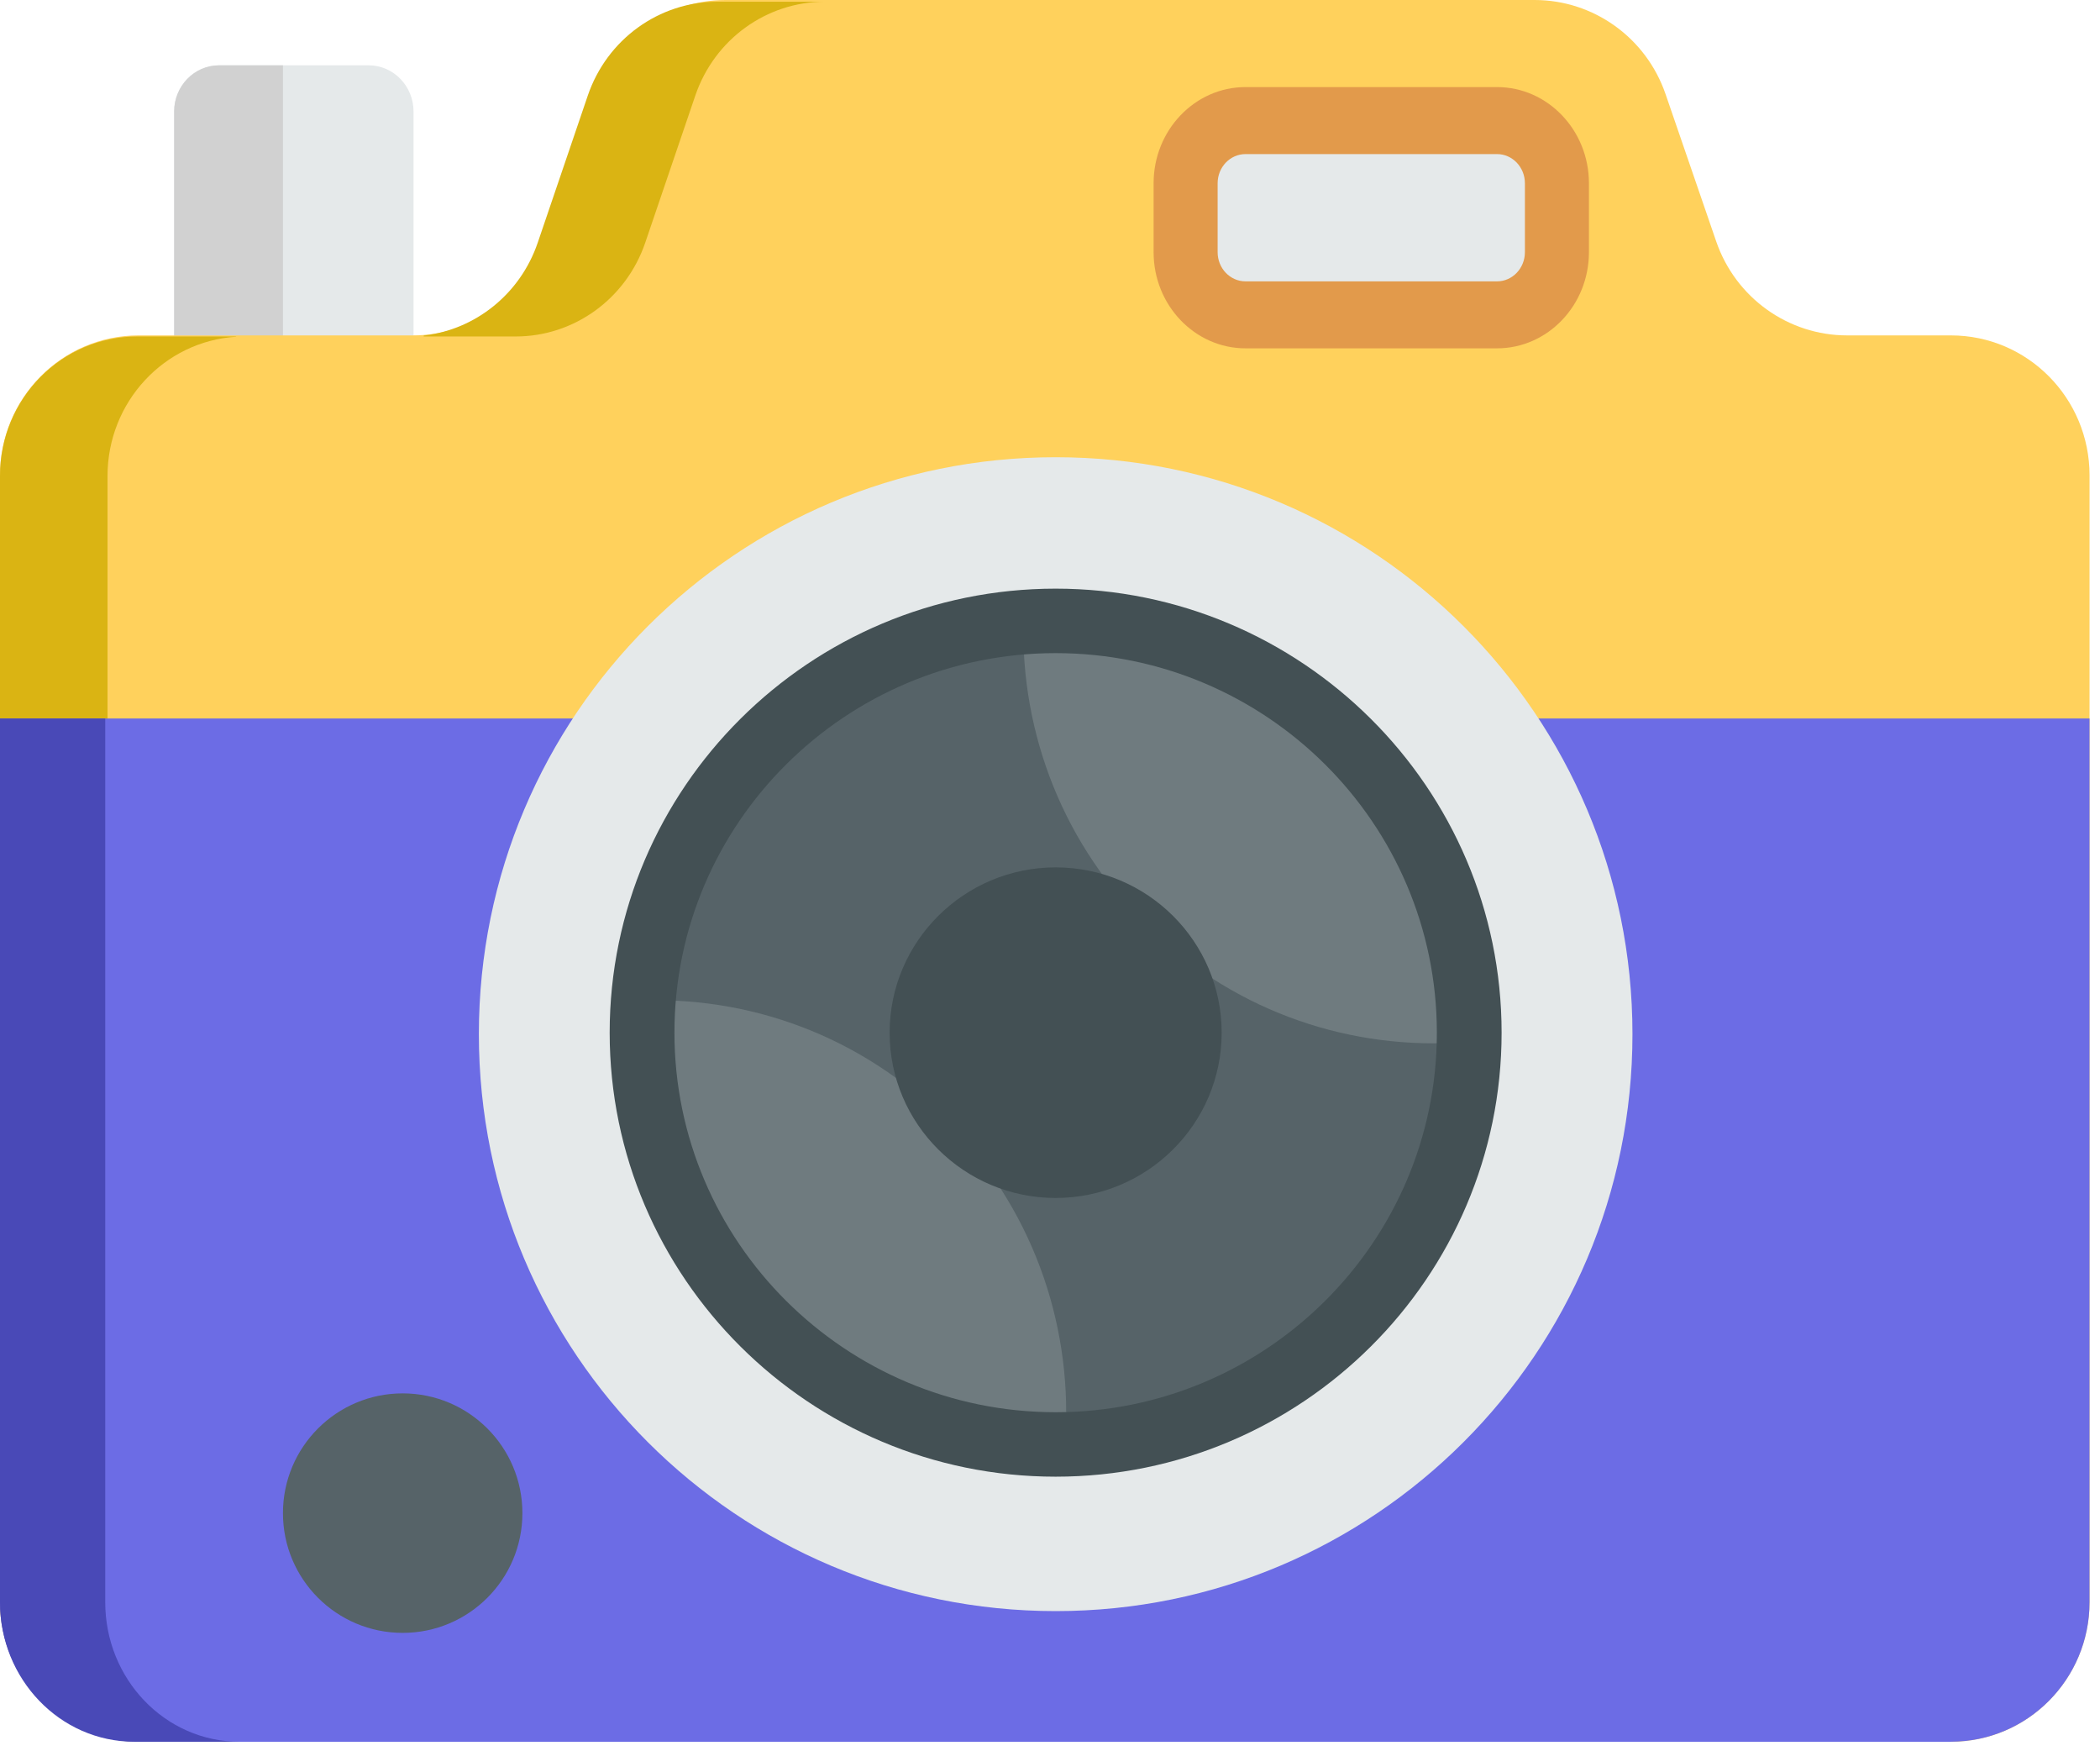
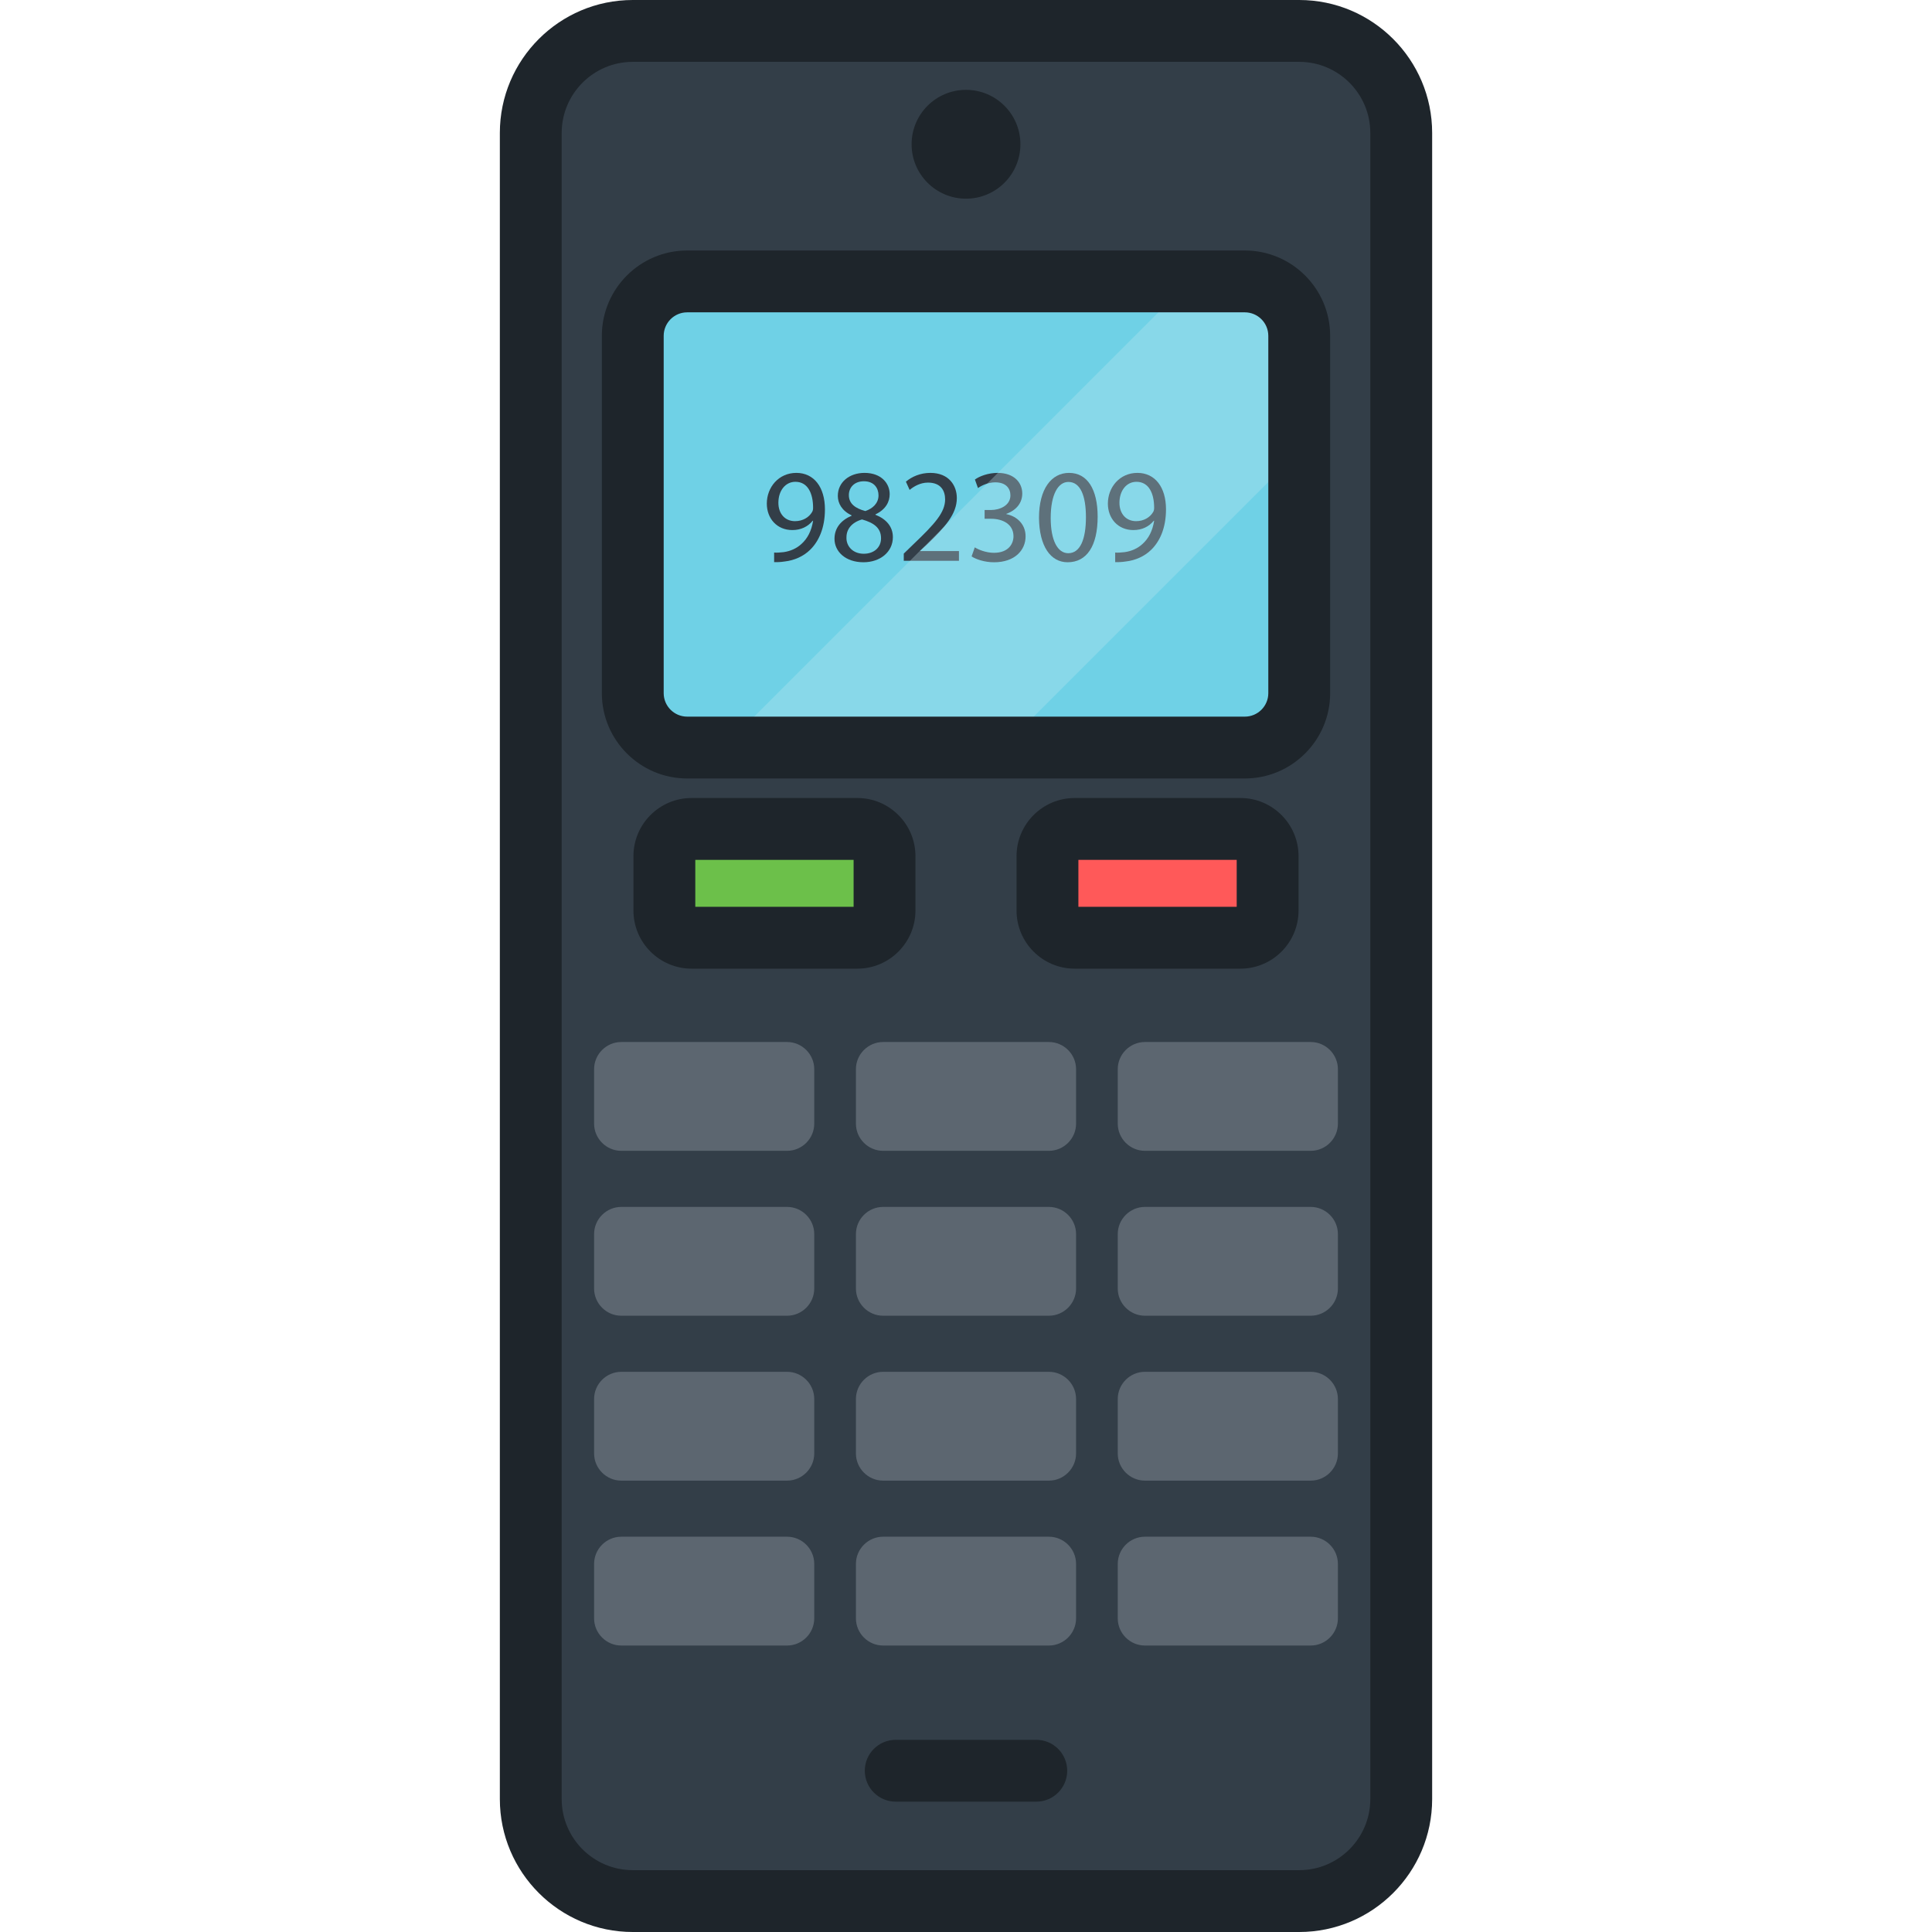
- <svg xmlns="http://www.w3.org/2000/svg" width="96px" height="80px" viewBox="0 0 96 80" version="1.1">
-   <g id="Personal-1-mixed" stroke="none" stroke-width="1" fill="none" fill-rule="evenodd">
-     <g transform="translate(-1170, -1708)" fill-rule="nonzero" id="services">
-       <g transform="translate(350, 1552)">
-         <g id="1-copy-4" transform="translate(702, 109)">
-           <g id="camera" transform="translate(118, 47)">
-             <path d="M18.905,18.905 L18.905,5.102 C18.905,3.933 17.986,2.985 16.853,2.985 L10.013,2.985 C8.879,2.985 7.96,3.933 7.96,5.102 L7.96,18.905" id="Path" fill="#E5E9EA" />
-             <path d="M12.935,18.905 L12.935,2.985 L10.015,2.985 C8.88,2.985 7.96,3.933 7.96,5.102 L7.96,18.905" id="Path" fill="#D1D1D1" />
-             <path d="M95.522,21.722 L95.522,73.21 C95.522,76.74 92.684,79.602 89.183,79.602 L6.34,79.602 C2.838,79.602 0,76.74 0,73.21 L0,21.722 C0,18.191 2.838,15.329 6.34,15.329 L18.875,15.329 C21.575,15.329 23.981,13.606 24.866,11.033 L27.18,4.299 C28.065,1.726 30.468,0 33.17,0 L70.151,0 C72.851,0 75.254,1.726 76.139,4.299 L78.455,11.033 C79.34,13.606 81.744,15.329 84.444,15.329 L89.183,15.329 C92.684,15.329 95.522,18.191 95.522,21.722 Z" id="Path" fill="#FFD15C" />
-             <g id="Group" fill="#DAB413">
-               <path d="M11.182,79.523 L6.267,79.523 C2.806,79.523 0,76.667 0,73.144 L0,21.757 C0,18.234 2.806,15.378 6.267,15.378 L10.793,15.378 L10.793,15.39 C7.512,15.596 4.915,18.368 4.915,21.757 L4.915,73.144 C4.915,76.667 7.721,79.523 11.182,79.523 Z" id="Path" />
-               <path d="M37.707,0.079 C35.036,0.079 32.66,1.801 31.785,4.369 L29.497,11.09 C28.622,13.658 26.244,15.378 23.574,15.378 L19.369,15.378 L19.369,15.337 C21.744,15.062 23.786,13.428 24.582,11.09 L26.87,4.369 C27.745,1.801 30.121,0.079 32.792,0.079 C32.793,0.079 37.707,0.079 37.707,0.079 Z" id="Path" />
-             </g>
-             <path d="M95.522,32.836 L95.522,73.225 C95.522,76.747 92.684,79.602 89.183,79.602 L6.34,79.602 C2.838,79.602 0,76.747 0,73.225 L0,32.836 L95.522,32.836 Z" id="Path" fill="#6C6CE5" />
-             <path d="M10.945,79.602 L6.135,79.602 C2.747,79.602 0,76.747 0,73.225 L0,32.836 L4.811,32.836 L4.811,73.225 C4.811,76.747 7.557,79.602 10.945,79.602 Z" id="Path" fill="#4949B7" />
-             <circle id="Oval" fill="#E5E9EA" cx="48.259" cy="47.264" r="26.368" />
-             <path d="M66.667,46.765 C66.667,52.332 64.261,57.336 60.431,60.798 C57.078,63.827 52.638,65.672 47.762,65.672 C42.888,65.672 38.446,63.827 35.093,60.798 C31.263,57.338 28.856,52.332 28.856,46.765 C28.856,41.198 31.263,36.192 35.093,32.735 C38.446,29.704 42.888,27.861 47.762,27.861 C52.638,27.861 57.078,29.706 60.431,32.735 C64.261,36.194 66.667,41.198 66.667,46.765 Z" id="Path" fill="#566368" />
-             <g id="Group" transform="translate(28.85572, 27.8607)" fill="#6F7B7F">
-               <path d="M32.154,5.522 C36.055,9.443 37.877,14.662 37.618,19.798 C32.508,20.057 27.314,18.227 23.413,14.306 C19.512,10.385 17.69,5.166 17.95,0.032 C23.059,-0.229 28.252,1.601 32.154,5.522 Z" id="Path" />
-               <path d="M14.396,23.368 C18.297,27.289 20.119,32.508 19.86,37.644 C14.751,37.905 9.555,36.075 5.654,32.154 C1.752,28.233 -0.069,23.011 0.192,17.878 C5.301,17.617 10.494,19.447 14.396,23.368 Z" id="Path" />
-             </g>
-             <g id="Group" transform="translate(27.8607, 26.86567)" fill="#435054">
-               <path d="M20.397,40.623 C9.156,40.623 0.01,31.52 0.01,20.33 C0.01,9.141 9.156,0.037 20.397,0.037 C31.639,0.037 40.784,9.141 40.784,20.33 C40.784,31.52 31.639,40.623 20.397,40.623 Z M20.397,2.984 C10.788,2.984 2.971,10.765 2.971,20.33 C2.971,29.895 10.788,37.677 20.397,37.677 C30.007,37.677 37.824,29.895 37.824,20.33 C37.824,10.765 30.007,2.984 20.397,2.984 Z" id="Shape" />
-               <path d="M20.397,12.776 C16.212,12.776 12.808,16.165 12.808,20.331 C12.808,24.496 16.212,27.885 20.397,27.885 C24.582,27.885 27.987,24.496 27.987,20.331 C27.987,16.165 24.582,12.776 20.397,12.776 Z" id="Path" />
-             </g>
-             <path d="M57.454,13.93 L68.914,13.93 C70.42,13.93 71.642,12.637 71.642,11.042 L71.642,7.864 C71.642,6.268 70.421,4.975 68.914,4.975 L57.454,4.975 C55.948,4.975 54.726,6.268 54.726,7.864 L54.726,11.042 C54.726,12.637 55.948,13.93 57.454,13.93 Z" id="Path" fill="#E5E9EA" />
-             <path d="M68.436,15.92 L56.937,15.92 C54.621,15.92 52.736,13.949 52.736,11.526 L52.736,8.375 C52.736,5.952 54.621,3.98 56.937,3.98 L68.436,3.98 C70.752,3.98 72.637,5.952 72.637,8.375 L72.637,11.526 C72.637,13.949 70.752,15.92 68.436,15.92 Z M56.937,7.042 C56.234,7.042 55.663,7.64 55.663,8.375 L55.663,11.526 C55.663,12.261 56.234,12.859 56.937,12.859 L68.436,12.859 C69.139,12.859 69.71,12.261 69.71,11.526 L69.71,8.375 C69.71,7.64 69.139,7.042 68.436,7.042 C68.436,7.042 56.937,7.042 56.937,7.042 Z" id="Shape" fill="#E29A4B" />
-             <circle id="Oval" fill="#566368" cx="18.408" cy="69.154" r="5.473" />
-           </g>
-         </g>
-       </g>
-     </g>
+ <svg xmlns="http://www.w3.org/2000/svg" version="1.1" id="Layer_1" x="0px" y="0px" viewBox="0 0 512 512" style="enable-background:new 0 0 512 512;" xml:space="preserve">
+   <path style="fill:#333E48;" d="M371.341,35.228c0-14.868-12.165-27.034-27.034-27.034H167.693  c-14.868,0-27.034,12.166-27.034,27.034v441.544c0,14.869,12.165,27.034,27.034,27.034h176.614  c14.868,0,27.034-12.165,27.034-27.034V35.228z" />
+   <g>
+     <path style="fill:#5C6670;" d="M285.171,283.352c0-3.965-3.243-7.209-7.209-7.209h-43.926c-3.965,0-7.209,3.244-7.209,7.209v14.42   c0,3.966,3.243,7.209,7.209,7.209h43.926c3.965,0,7.209-3.243,7.209-7.209V283.352z" />
+     <path style="fill:#5C6670;" d="M215.786,283.352c0-3.965-3.244-7.209-7.209-7.209h-43.926c-3.965,0-7.209,3.244-7.209,7.209v14.42   c0,3.966,3.244,7.209,7.209,7.209h43.926c3.965,0,7.209-3.243,7.209-7.209V283.352z" />
+     <path style="fill:#5C6670;" d="M296.214,283.352c0-3.965,3.244-7.209,7.209-7.209h43.926c3.965,0,7.209,3.244,7.209,7.209v14.42   c0,3.966-3.244,7.209-7.209,7.209h-43.926c-3.965,0-7.209-3.243-7.209-7.209V283.352z" />
+     <path style="fill:#5C6670;" d="M285.171,327.053c0-3.966-3.243-7.209-7.209-7.209h-43.926c-3.965,0-7.209,3.243-7.209,7.209v14.419   c0,3.966,3.243,7.21,7.209,7.21h43.926c3.965,0,7.209-3.244,7.209-7.21V327.053z" />
+     <path style="fill:#5C6670;" d="M215.786,327.053c0-3.966-3.244-7.209-7.209-7.209h-43.926c-3.965,0-7.209,3.243-7.209,7.209v14.419   c0,3.966,3.244,7.21,7.209,7.21h43.926c3.965,0,7.209-3.244,7.209-7.21V327.053z" />
+     <path style="fill:#5C6670;" d="M296.214,327.053c0-3.966,3.244-7.209,7.209-7.209h43.926c3.965,0,7.209,3.243,7.209,7.209v14.419   c0,3.966-3.244,7.21-7.209,7.21h-43.926c-3.965,0-7.209-3.244-7.209-7.21V327.053z" />
+     <path style="fill:#5C6670;" d="M285.171,370.754c0-3.966-3.243-7.211-7.209-7.211h-43.926c-3.965,0-7.209,3.245-7.209,7.211v14.418   c0,3.966,3.243,7.21,7.209,7.21h43.926c3.965,0,7.209-3.244,7.209-7.21V370.754z" />
+     <path style="fill:#5C6670;" d="M215.786,370.754c0-3.966-3.244-7.211-7.209-7.211h-43.926c-3.965,0-7.209,3.245-7.209,7.211v14.418   c0,3.966,3.244,7.21,7.209,7.21h43.926c3.965,0,7.209-3.244,7.209-7.21V370.754z" />
+     <path style="fill:#5C6670;" d="M296.214,370.754c0-3.966,3.244-7.211,7.209-7.211h43.926c3.965,0,7.209,3.245,7.209,7.211v14.418   c0,3.966-3.244,7.21-7.209,7.21h-43.926c-3.965,0-7.209-3.244-7.209-7.21V370.754z" />
+     <path style="fill:#5C6670;" d="M285.171,414.454c0-3.966-3.243-7.21-7.209-7.21h-43.926c-3.965,0-7.209,3.244-7.209,7.21v14.419   c0,3.966,3.243,7.21,7.209,7.21h43.926c3.965,0,7.209-3.244,7.209-7.21V414.454z" />
+     <path style="fill:#5C6670;" d="M215.786,414.454c0-3.966-3.244-7.21-7.209-7.21h-43.926c-3.965,0-7.209,3.244-7.209,7.21v14.419   c0,3.966,3.244,7.21,7.209,7.21h43.926c3.965,0,7.209-3.244,7.209-7.21V414.454z" />
+     <path style="fill:#5C6670;" d="M296.214,414.454c0-3.966,3.244-7.21,7.209-7.21h43.926c3.965,0,7.209,3.244,7.209,7.21v14.419   c0,3.966-3.244,7.21-7.209,7.21h-43.926c-3.965,0-7.209-3.244-7.209-7.21V414.454z" />
  </g>
+   <path style="fill:#6FD1E6;" d="M344.309,183.693c0,7.929-6.489,14.418-14.418,14.418H182.108c-7.929,0-14.418-6.489-14.418-14.418  V88.995c0-7.93,6.489-14.418,14.418-14.418h147.783c7.929,0,14.418,6.488,14.418,14.418V183.693z" />
+   <path style="fill:#6CC04A;" d="M234.409,226.883c0-3.966-3.243-7.21-7.209-7.21h-43.927c-3.965,0-7.208,3.244-7.208,7.21v14.419  c0,3.966,3.243,7.209,7.208,7.209H227.2c3.965,0,7.209-3.243,7.209-7.209V226.883z" />
+   <path style="fill:#FF5959;" d="M277.591,226.883c0-3.966,3.243-7.21,7.209-7.21h43.927c3.965,0,7.208,3.244,7.208,7.21v14.419  c0,3.966-3.243,7.209-7.208,7.209H284.8c-3.965,0-7.209-3.243-7.209-7.209L277.591,226.883L277.591,226.883z" />
+   <g>
+     <path style="fill:#333E48;" d="M205.152,146.43c0.67,0.07,1.445,0,2.502-0.106c1.798-0.247,3.49-0.987,4.793-2.22   c1.515-1.374,2.608-3.384,3.031-6.098h-0.106c-1.268,1.55-3.101,2.467-5.392,2.467c-4.123,0-6.766-3.102-6.766-7.013   c0-4.335,3.137-8.141,7.824-8.141c4.688,0,7.578,3.805,7.578,9.656c0,5.04-1.691,8.564-3.947,10.749   c-1.762,1.727-4.194,2.784-6.661,3.066c-1.128,0.177-2.115,0.212-2.855,0.177L205.152,146.43L205.152,146.43z M206.28,133.25   c0,2.855,1.727,4.863,4.405,4.863c2.079,0,3.701-1.022,4.511-2.396c0.176-0.282,0.282-0.635,0.282-1.128   c0-3.913-1.444-6.907-4.687-6.907C208.148,127.682,206.28,130.008,206.28,133.25z" />
+     <path style="fill:#333E48;" d="M221.15,142.801c0-2.89,1.727-4.934,4.546-6.133l-0.035-0.106c-2.537-1.199-3.63-3.172-3.63-5.145   c0-3.631,3.066-6.098,7.083-6.098c4.44,0,6.661,2.784,6.661,5.639c0,1.938-0.952,4.017-3.77,5.357v0.106   c2.855,1.128,4.617,3.137,4.617,5.921c0,3.982-3.419,6.661-7.789,6.661C224.039,149.003,221.15,146.15,221.15,142.801z    M233.485,142.66c0-2.784-1.938-4.123-5.04-5.004c-2.678,0.775-4.123,2.537-4.123,4.722c-0.106,2.326,1.656,4.37,4.581,4.37   C231.687,146.748,233.485,145.021,233.485,142.66z M224.956,131.205c0,2.291,1.727,3.525,4.37,4.229   c1.973-0.67,3.489-2.079,3.489-4.159c0-1.832-1.093-3.736-3.876-3.736C226.366,127.541,224.956,129.232,224.956,131.205z" />
+     <path style="fill:#333E48;" d="M239.508,148.616v-1.903l2.432-2.362c5.851-5.568,8.494-8.529,8.529-11.982   c0-2.326-1.128-4.476-4.546-4.476c-2.079,0-3.807,1.058-4.863,1.938l-0.987-2.185c1.586-1.34,3.842-2.326,6.484-2.326   c4.934,0,7.013,3.384,7.013,6.66c0,4.229-3.067,7.648-7.895,12.3l-1.833,1.691v0.07h10.291v2.573h-14.625V148.616z" />
+     <path style="fill:#333E48;" d="M258.326,145.057c0.882,0.564,2.925,1.444,5.075,1.444c3.982,0,5.216-2.537,5.181-4.44   c-0.035-3.207-2.925-4.581-5.921-4.581h-1.727v-2.326h1.727c2.255,0,5.11-1.163,5.11-3.876c0-1.832-1.162-3.454-4.017-3.454   c-1.833,0-3.596,0.811-4.581,1.515l-0.811-2.255c1.199-0.882,3.525-1.762,5.992-1.762c4.511,0,6.555,2.678,6.555,5.463   c0,2.362-1.409,4.37-4.229,5.393v0.07c2.82,0.564,5.11,2.679,5.11,5.886c0,3.666-2.855,6.873-8.353,6.873   c-2.572,0-4.828-0.811-5.956-1.55L258.326,145.057z" />
+     <path style="fill:#333E48;" d="M290.888,136.915c0,7.789-2.89,12.088-7.965,12.088c-4.476,0-7.507-4.194-7.578-11.771   c0-7.683,3.313-11.912,7.965-11.912C288.139,125.321,290.888,129.62,290.888,136.915z M278.446,137.268   c0,5.956,1.832,9.339,4.652,9.339c3.172,0,4.687-3.701,4.687-9.55c0-5.639-1.444-9.339-4.652-9.339   C280.42,127.717,278.446,131.029,278.446,137.268z" />
+     <path style="fill:#333E48;" d="M295.537,146.43c0.67,0.07,1.445,0,2.502-0.106c1.798-0.247,3.49-0.987,4.793-2.22   c1.515-1.374,2.608-3.384,3.031-6.098h-0.106c-1.268,1.55-3.101,2.467-5.392,2.467c-4.123,0-6.766-3.102-6.766-7.013   c0-4.335,3.137-8.141,7.824-8.141c4.688,0,7.578,3.805,7.578,9.656c0,5.04-1.691,8.564-3.947,10.749   c-1.762,1.727-4.194,2.784-6.661,3.066c-1.128,0.177-2.115,0.212-2.855,0.177L295.537,146.43L295.537,146.43z M296.664,133.25   c0,2.855,1.727,4.863,4.405,4.863c2.079,0,3.701-1.022,4.511-2.396c0.176-0.282,0.282-0.635,0.282-1.128   c0-3.913-1.444-6.907-4.687-6.907C298.531,127.682,296.664,130.008,296.664,133.25z" />
+   </g>
+   <path style="opacity:0.3;fill:#C4E9F2;enable-background:new    ;" d="M329.892,74.577h-14.701L191.659,198.11h74.091l78.56-78.56  V88.995C344.309,81.065,337.82,74.577,329.892,74.577z" />
+   <path style="fill:#1E252B;" d="M242.603,241.303v-14.419c0-8.494-6.909-15.404-15.403-15.404h-43.927  c-8.493,0-15.402,6.911-15.402,15.404v14.419c0,8.493,6.909,15.403,15.402,15.403H227.2  C235.694,256.705,242.603,249.796,242.603,241.303z M226.215,240.317h-41.954v-12.449h41.954V240.317z M256.001,52.651  c7.964,0,14.418-6.456,14.418-14.42c0-7.963-6.454-14.418-14.418-14.418c-7.964,0-14.418,6.455-14.418,14.418  C241.582,46.195,248.037,52.651,256.001,52.651z M328.726,211.48h-43.927c-8.493,0-15.403,6.911-15.403,15.404v14.419  c0,8.493,6.909,15.403,15.403,15.403h43.927c8.493,0,15.402-6.909,15.402-15.403v-14.419  C344.128,218.39,337.219,211.48,328.726,211.48z M327.739,240.317h-41.954v-12.449h41.954V240.317z M344.307,0H167.693  c-19.425,0-35.228,15.803-35.228,35.228v441.544c0,19.425,15.803,35.228,35.228,35.228h176.614  c19.425,0,35.228-15.803,35.228-35.228V35.228C379.535,15.803,363.732,0,344.307,0z M363.146,476.772  c0,10.388-8.451,18.839-18.839,18.839H167.693c-10.388,0-18.839-8.451-18.839-18.839V35.228c0-10.388,8.451-18.839,18.839-18.839  h176.614c10.388,0,18.839,8.451,18.839,18.839V476.772z M329.892,66.383H182.108c-12.468,0-22.612,10.143-22.612,22.612v94.698  c0,12.468,10.143,22.612,22.612,22.612h147.783c12.468,0,22.612-10.143,22.612-22.612V88.995  C352.503,76.526,342.36,66.383,329.892,66.383z M336.115,183.693c0,3.432-2.792,6.223-6.223,6.223H182.108  c-3.432,0-6.223-2.792-6.223-6.223V88.995c0-3.432,2.792-6.223,6.223-6.223h147.783c3.432,0,6.223,2.792,6.223,6.223V183.693z   M274.626,461.07h-37.251c-4.525,0-8.194,3.669-8.194,8.194s3.669,8.194,8.194,8.194h37.251c4.525,0,8.194-3.669,8.194-8.194  C282.82,464.738,279.151,461.07,274.626,461.07z" />
+   <g>
+ </g>
+   <g>
+ </g>
+   <g>
+ </g>
+   <g>
+ </g>
+   <g>
+ </g>
+   <g>
+ </g>
+   <g>
+ </g>
+   <g>
+ </g>
+   <g>
+ </g>
+   <g>
+ </g>
+   <g>
+ </g>
+   <g>
+ </g>
+   <g>
+ </g>
+   <g>
+ </g>
+   <g>
+ </g>
</svg>
